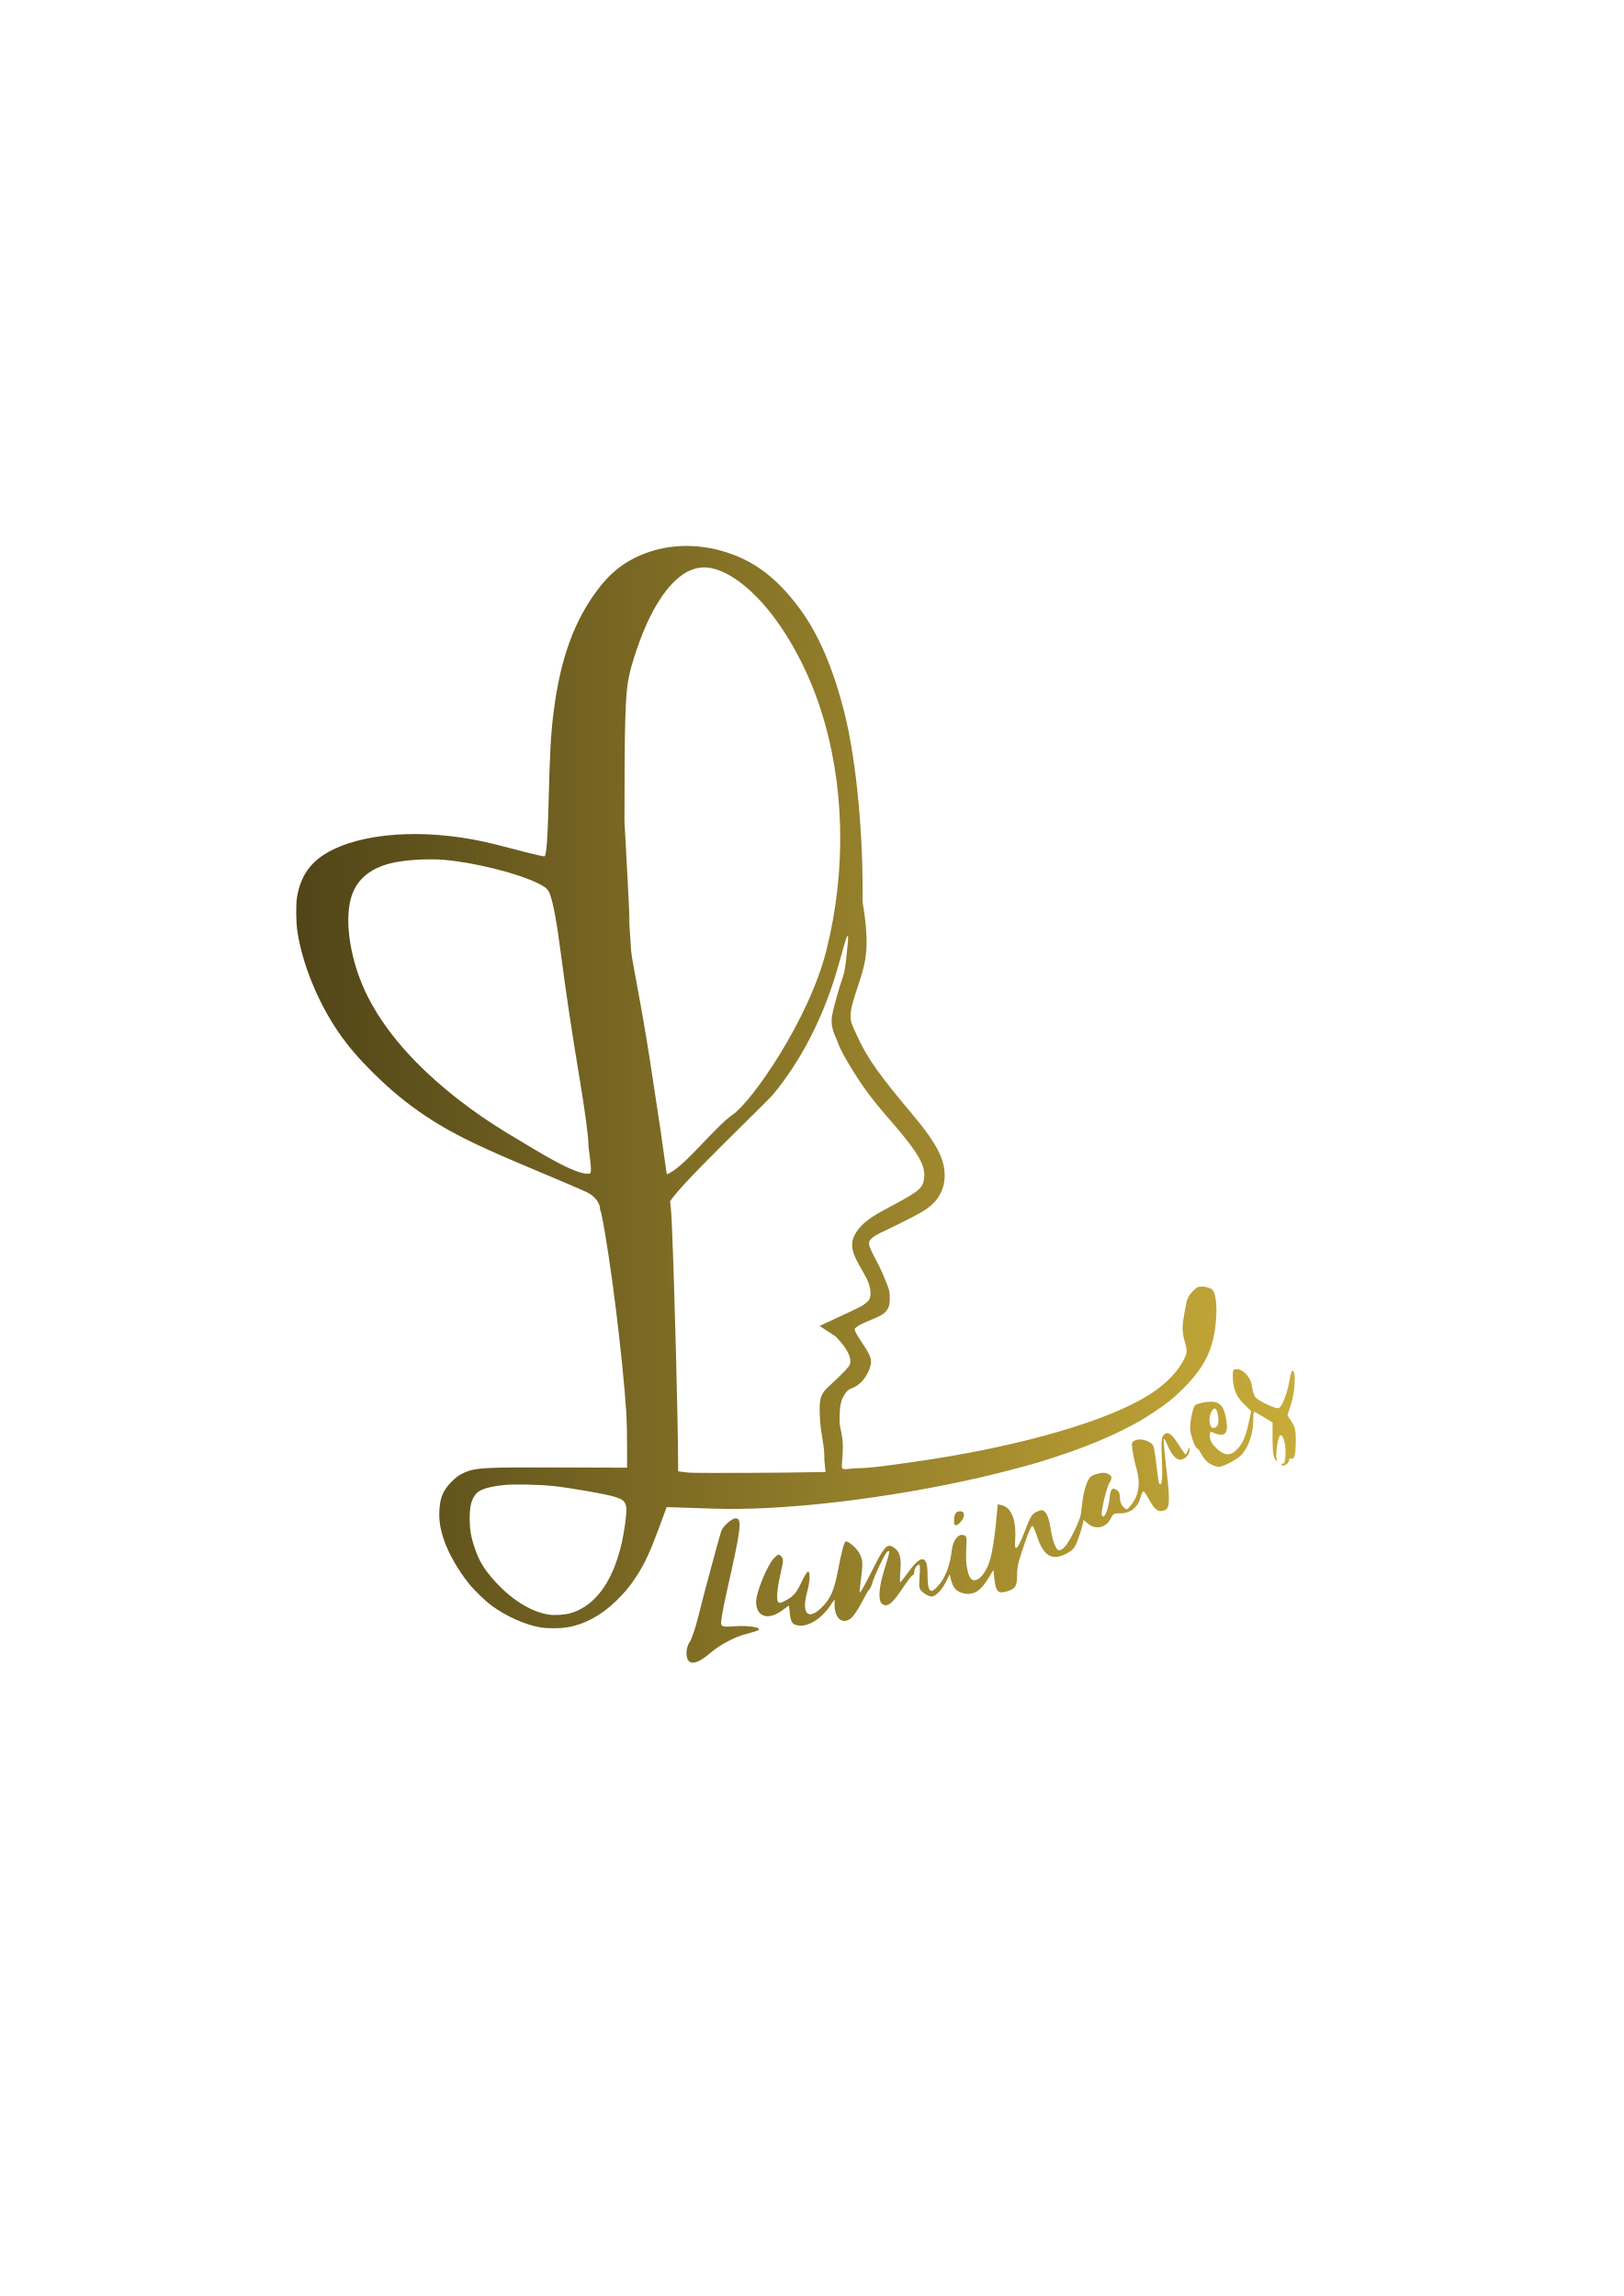
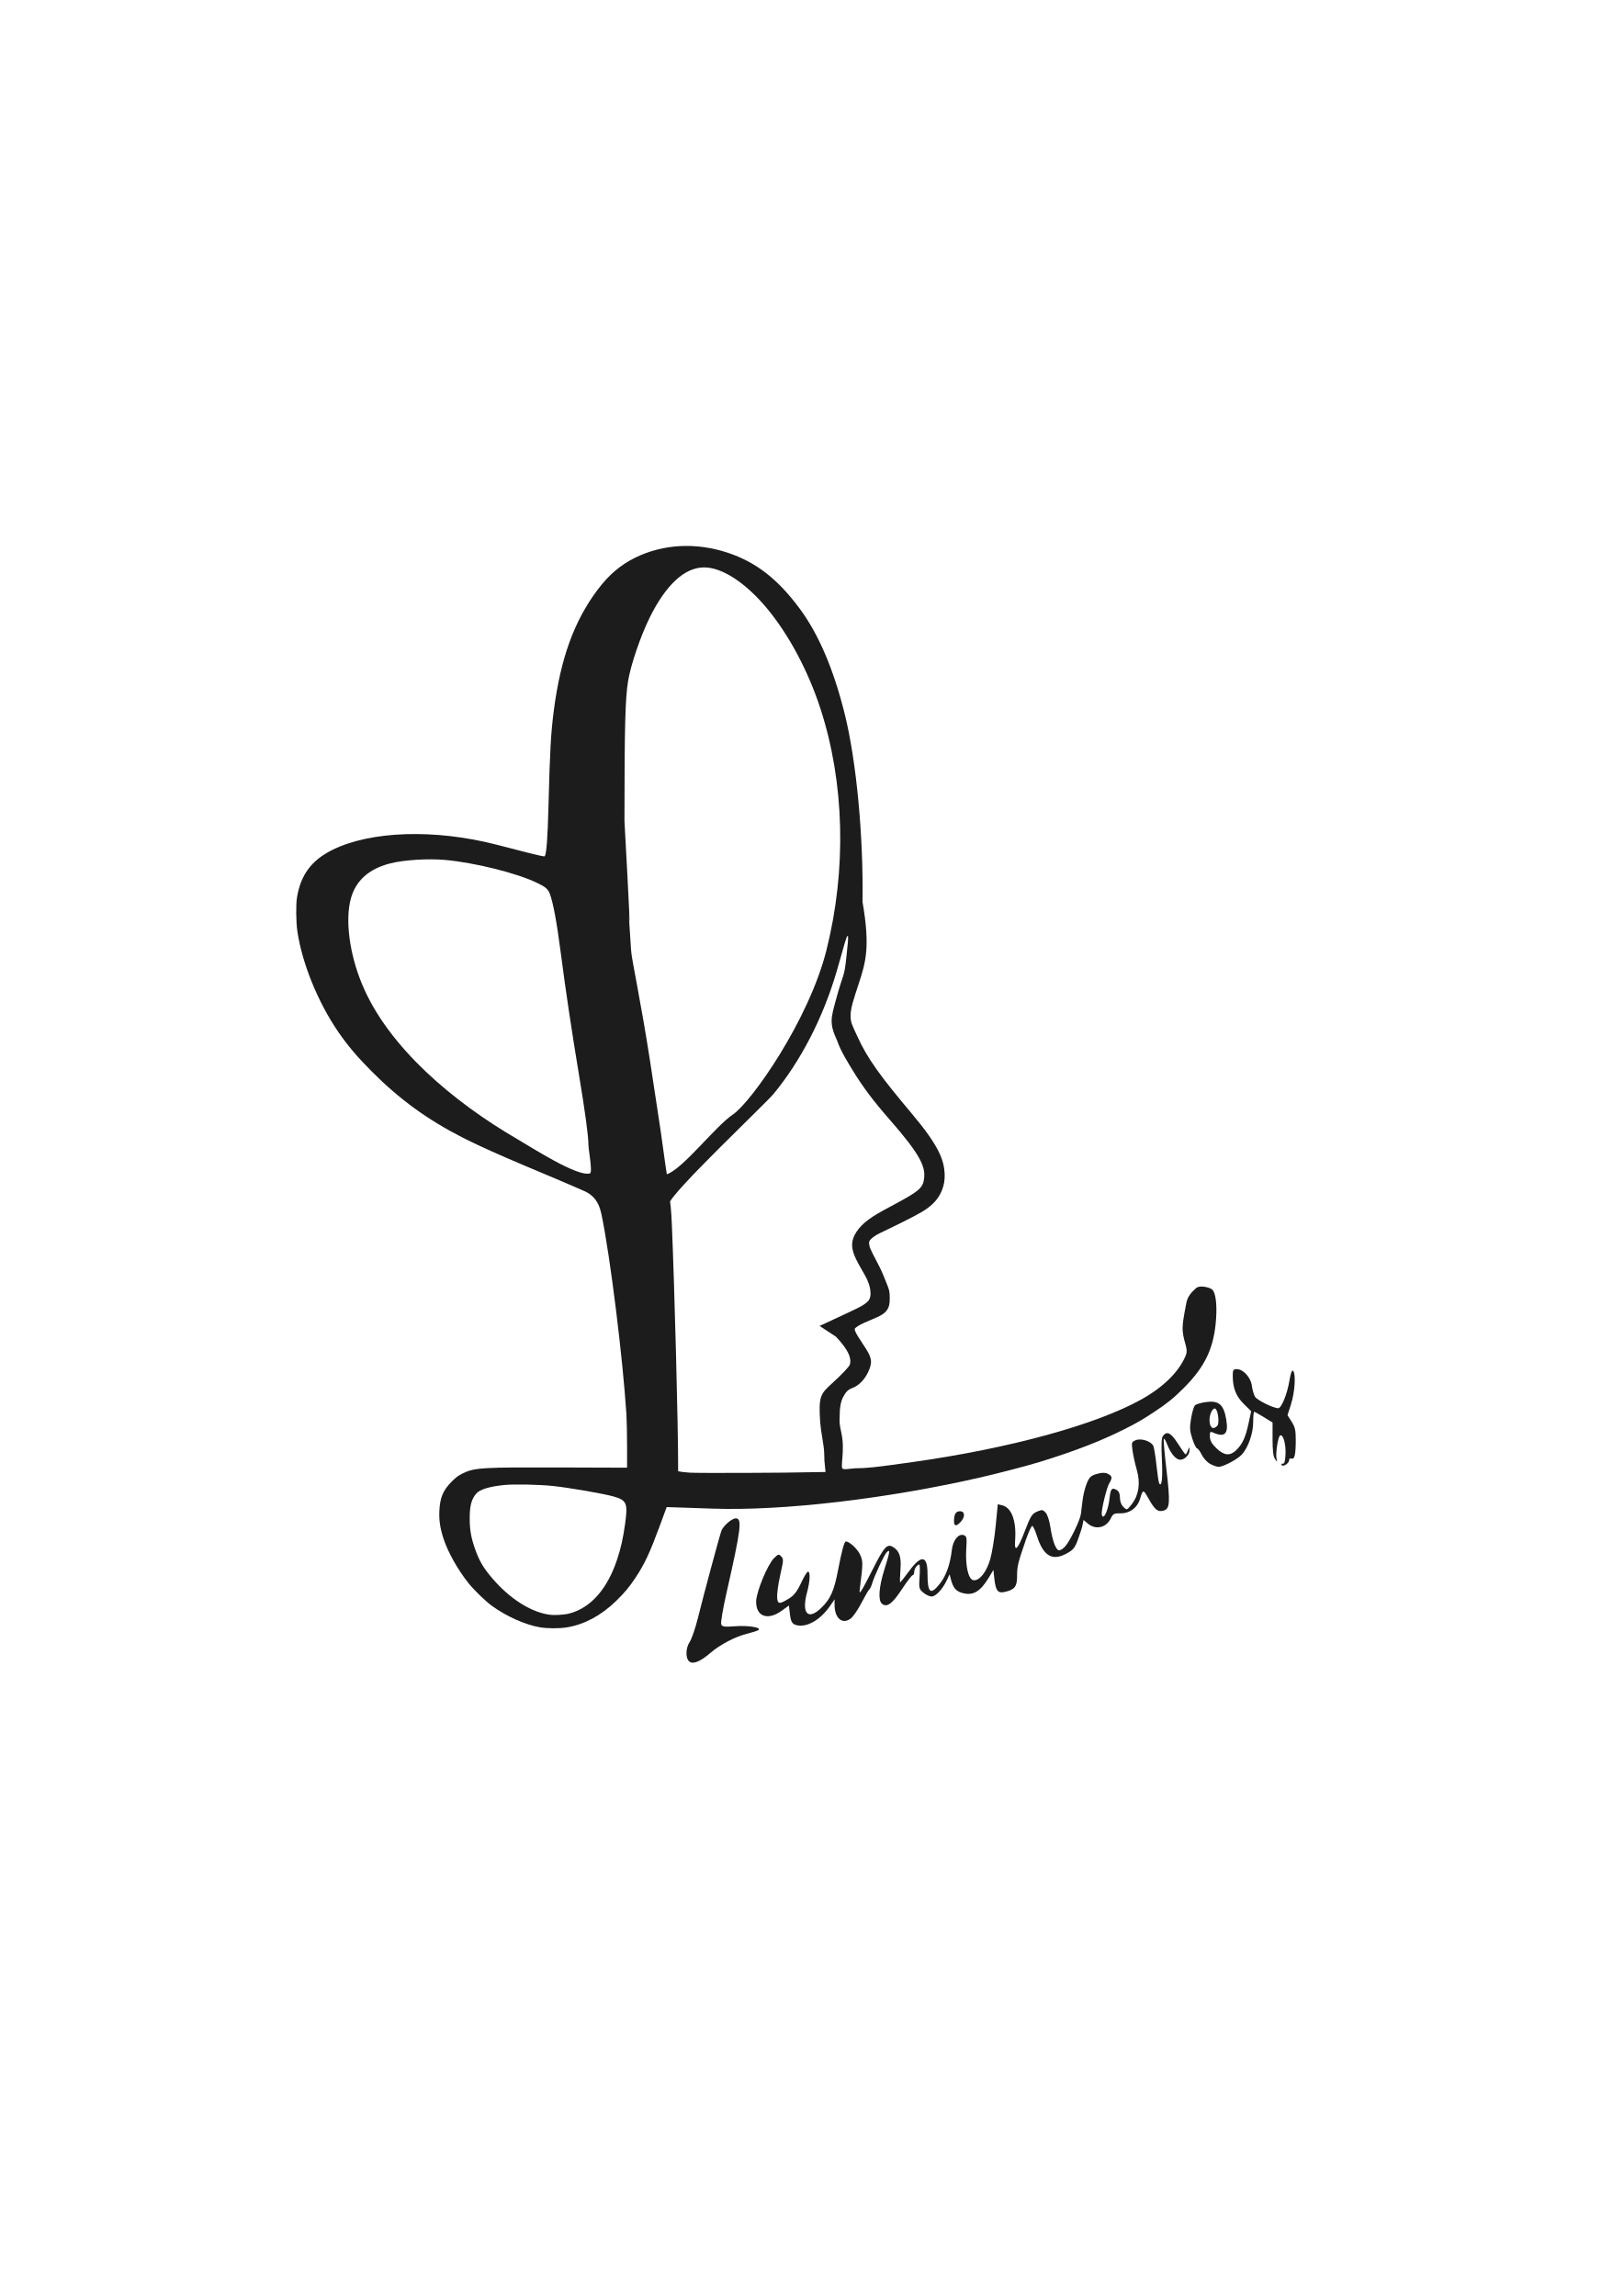
- <svg xmlns="http://www.w3.org/2000/svg" xmlns:xlink="http://www.w3.org/1999/xlink" width="210mm" height="297mm" viewBox="0 0 210 297" version="1.1" id="svg1" xml:space="preserve">
-   <defs id="defs1">
-     <linearGradient id="linearGradient13">
-       <stop style="stop-color:#504416;stop-opacity:1" offset="0" id="stop13" />
-       <stop style="stop-color:#c8ab37;stop-opacity:1" offset="1" id="stop14" />
-     </linearGradient>
-     <linearGradient xlink:href="#linearGradient13" id="linearGradient14" x1="38.309" y1="142.848" x2="167.588" y2="142.848" gradientUnits="userSpaceOnUse" />
-   </defs>
-   <g id="layer1" style="opacity:0.989;fill:url(#linearGradient14)">
-     <path style="opacity:1;fill:url(#linearGradient14);fill-opacity:1" d="m 69.87,210.508 c -1.93,-0.324 -4.428,-1.442 -6.296,-2.818 -0.809,-0.596 -2.231,-1.975 -2.938,-2.849 -1.387,-1.715 -2.704,-4.049 -3.272,-5.8 -0.444,-1.367 -0.594,-2.362 -0.54,-3.584 0.076,-1.72 0.474,-2.673 1.583,-3.791 0.586,-0.59 0.859,-0.794 1.442,-1.077 1.542,-0.747 2.459,-0.801 12.967,-0.764 l 8.285,0.029 -1e-5,-2.795 c -6e-6,-1.537 -0.039,-3.404 -0.087,-4.149 -0.461,-7.153 -2.063,-20.267 -3.235,-25.891 -0.349,-1.675 -0.152,0.636 -0.188,-0.774 -0.009,-0.36 -0.367,-1.435 -1.837,-2.092 -4.712,-2.107 -11.386,-4.695 -15.864,-6.971 -4.558,-2.317 -8.215,-4.975 -11.812,-8.584 -1.849,-1.855 -3.1,-3.331 -4.29,-5.06 -2.649,-3.848 -4.692,-8.849 -5.322,-13.025 -0.183,-1.21 -0.209,-3.502 -0.052,-4.445 0.486,-2.914 1.874,-4.78 4.545,-6.115 4.957,-2.477 13.263,-2.747 21.251,-0.693 0.978,0.252 2.761,0.711 3.963,1.02 1.365,0.352 2.215,0.533 2.265,0.483 0.238,-0.238 0.392,-2.264 0.503,-6.591 0.182,-7.111 0.306,-9.331 0.682,-12.234 0.879,-6.784 2.632,-11.619 5.686,-15.676 1.436,-1.907 2.945,-3.191 4.851,-4.128 3.609,-1.772 7.879,-1.997 11.98,-0.63 3.655,1.219 6.475,3.416 9.313,7.258 2.429,3.288 4.358,7.805 5.79,13.557 1.516,6.09 2.438,15.8 2.312,24.342 0.995,5.81 0.439,7.744 -0.481,10.55 -0.668,2.039 -1.059,3.173 -1.065,4.167 -0.006,0.942 0.245,1.288 0.84,2.61 1.345,2.986 3.088,5.319 7.099,10.089 3.465,4.121 4.138,5.942 4.229,7.755 0.076,1.515 -0.509,2.923 -1.542,3.889 -0.85,0.794 -1.511,1.168 -4.195,2.51 -2.443,1.222 -3.138,1.425 -3.752,2.013 -0.371,0.356 -0.298,0.513 -0.258,0.808 0.067,0.492 0.537,1.281 1.32,2.82 0.391,0.768 0.814,1.875 0.981,2.294 0.28,0.701 0.339,0.9 0.342,1.718 0.004,0.818 -0.082,1.123 -0.293,1.482 -0.442,0.752 -1.253,0.968 -3.084,1.777 -0.71,0.314 -1.036,0.616 -1.096,0.672 -0.143,0.134 -0.052,0.48 0.993,2.032 1.151,1.709 1.267,2.206 0.822,3.333 -0.436,1.105 -1.24,2.018 -2.193,2.374 -0.645,0.241 -0.848,0.582 -1.147,1.106 -0.329,0.576 -0.475,1.431 -0.474,2.353 7.4e-4,0.868 -0.124,0.801 0.232,2.424 0.484,2.206 -0.216,4.475 0.175,4.564 0.37,0.085 0.18,0.056 1.572,-0.069 1.548,-0.008 2.6,-0.121 7.437,-0.804 12.583,-1.775 23.703,-4.819 29.591,-8.1 2.888,-1.609 4.908,-3.614 5.758,-5.714 0.413,-1.021 -0.502,-1.902 -0.404,-3.798 0.048,-0.931 0.411,-2.59 0.477,-2.984 0.145,-0.87 0.78,-1.482 1.235,-1.893 0.512,-0.462 1.871,-0.093 2.147,0.212 0.401,0.443 0.58,1.835 0.468,3.622 -0.24,3.815 -1.374,6.262 -4.214,9.099 -1.302,1.3 -2.113,1.955 -3.816,3.08 -1.569,1.037 -2.228,1.416 -4.043,2.324 -2.929,1.465 -6.26,2.748 -10.689,4.117 -1.597,0.493 -5.181,1.432 -7.578,1.985 -12.109,2.794 -25.769,4.392 -34.786,4.071 -1.264,-0.045 -3.117,-0.108 -4.118,-0.139 l -1.821,-0.058 -0.838,2.277 c -1.328,3.608 -1.995,5.043 -3.177,6.832 -0.809,1.225 -1.453,1.997 -2.558,3.065 -1.931,1.867 -4.088,3.018 -6.341,3.383 -0.967,0.157 -2.498,0.156 -3.439,-0.002 z m 3.85,-1.816 c 2.741,-0.761 4.851,-3.184 6.115,-7.023 0.463,-1.406 0.756,-2.719 1.007,-4.511 0.378,-2.701 0.22,-3.088 -1.46,-3.572 -1.264,-0.364 -5.628,-1.122 -7.848,-1.363 -1.739,-0.189 -5.049,-0.257 -6.308,-0.13 -1.954,0.197 -3.181,0.576 -3.641,1.122 -0.623,0.74 -0.843,1.596 -0.836,3.244 0.006,1.456 0.176,2.428 0.673,3.858 0.554,1.591 1.106,2.527 2.31,3.918 2.233,2.579 4.855,4.252 7.252,4.624 0.724,0.113 2.013,0.034 2.737,-0.167 z m 31.438,-18.257 1.61,-0.025 c -0.253,-2.495 -0.086,-0.736 -0.179,-2.595 -0.048,-0.955 -0.434,-2.731 -0.508,-3.802 -0.234,-3.37 0.037,-3.707 1.457,-4.998 1.454,-1.322 2.325,-2.277 2.385,-2.518 0.12,-0.478 0.238,-1.447 -1.822,-3.601 l -2.099,-1.38 2.126,-0.989 c 2.967,-1.38 3.466,-1.592 4.07,-2.148 0.31,-0.285 0.39,-0.649 0.39,-1.03 1.3e-4,-0.494 -0.087,-1.299 -0.797,-2.516 -1.16,-1.99 -1.584,-2.851 -1.584,-3.839 -2.5e-4,-1.016 0.755,-2.225 2.073,-3.196 0.801,-0.59 1.254,-0.853 3.293,-1.944 3.401,-1.819 3.821,-2.22 3.954,-3.509 0.15,-1.457 -0.499,-2.996 -4.506,-7.57 -2.002,-2.285 -3.44,-4.163 -4.831,-6.47 -0.281,-0.467 -1.485,-2.356 -1.907,-3.662 -1.086,-2.309 -0.789,-2.992 -0.161,-5.339 0.943,-3.527 1.053,-2.644 1.356,-5.607 0.163,-1.59 0.294,-2.626 0.155,-2.626 -0.185,0 -0.425,1.184 -1.444,4.648 -1.756,5.968 -4.619,11.514 -8.159,15.806 -1.003,1.216 -13.226,12.761 -13.478,14.154 -0.679,3.75 0.005,-5.244 0.345,2.806 0.347,8.236 0.802,25.63 0.807,30.878 l 9.77e-4,0.949 0.307,0.058 c 0.169,0.032 0.693,0.088 1.164,0.125 0.939,0.074 12.908,0.029 15.982,-0.06 z M 76.31,151.778 c 0.359,-0.136 -0.21,-3.104 -0.207,-3.706 0.005,-1.046 -0.431,-4.29 -1.183,-8.805 -0.952,-5.718 -1.762,-11.131 -2.376,-15.875 -0.527,-4.076 -0.991,-6.596 -1.43,-7.763 -0.233,-0.619 -0.552,-0.896 -1.638,-1.419 -2.641,-1.273 -8.05,-2.623 -11.912,-2.973 -2.189,-0.199 -5.309,-0.004 -7.07,0.441 -2.765,0.699 -4.474,2.217 -5.113,4.542 -0.766,2.789 -0.183,7.205 1.475,11.162 3.414,8.149 11.86,15.203 20,19.938 1.869,1.087 7.875,4.979 9.454,4.459 z m 9.934,0.119 c 2.087,-0.699 6.253,-6.184 8.53,-7.718 2.402,-1.618 9.837,-12.198 12.112,-21.264 2.628,-10.47 2.347,-21.671 -0.783,-31.274 -1.588,-4.871 -4.092,-9.562 -6.913,-12.951 -2.768,-3.326 -5.798,-5.298 -8.134,-5.294 -2.489,0.004 -4.905,2.222 -6.994,6.422 -1.198,2.408 -2.477,6.149 -2.827,8.266 -0.373,2.259 -0.468,5.901 -0.47,18.119 1.382,25.152 0.005,3.569 0.855,16.718 0.084,1.301 1.226,6.346 2.484,14.524 0.623,4.051 1.232,8.071 1.354,8.932 1.07,7.591 0.209,1.655 0.786,5.519 z" id="path3" />
-     <path style="fill:url(#linearGradient14);stroke-width:0.587" d="m 89.169,214.941 c -0.531,-0.415 -0.509,-1.743 0.042,-2.57 0.25,-0.375 0.712,-1.716 1.027,-2.98 0.81,-3.256 2.813,-10.69 3.064,-11.374 0.235,-0.641 1.351,-1.608 1.854,-1.608 0.855,0 0.692,1.324 -1.18,9.577 -0.464,2.045 -0.78,3.894 -0.703,4.109 0.121,0.338 0.37,0.374 1.832,0.267 1.751,-0.128 3.533,0.184 2.95,0.517 -0.171,0.097 -0.841,0.308 -1.49,0.468 -1.469,0.362 -3.471,1.413 -4.659,2.445 -1.278,1.111 -2.259,1.523 -2.736,1.149 z m 13.939,-4.699 c -0.655,-0.139 -0.828,-0.418 -0.956,-1.533 l -0.117,-1.025 -0.944,0.681 c -1.805,1.302 -3.326,0.74 -3.297,-1.218 0.018,-1.225 1.481,-4.766 2.309,-5.588 0.541,-0.537 0.628,-0.558 0.932,-0.233 0.304,0.325 0.302,0.504 -0.019,1.914 -0.477,2.097 -0.627,3.559 -0.403,3.931 0.151,0.25 0.341,0.223 1.019,-0.148 1.033,-0.565 1.384,-0.985 2.1,-2.515 0.31,-0.663 0.659,-1.206 0.776,-1.206 0.314,0 0.255,1.26 -0.125,2.66 -0.748,2.754 0.109,3.696 1.839,2.023 1.183,-1.144 1.65,-2.194 2.162,-4.865 0.49,-2.55 0.811,-3.724 1.019,-3.723 0.463,0.003 1.52,0.986 1.842,1.713 0.376,0.848 0.375,1.12 -0.008,4.145 -0.108,0.849 -0.093,0.884 0.196,0.46 0.172,-0.253 0.876,-1.579 1.565,-2.947 1.328,-2.637 1.741,-3.089 2.451,-2.682 0.883,0.506 1.143,1.279 1.009,2.996 -0.069,0.88 -0.084,1.599 -0.034,1.599 0.05,0 0.584,-0.672 1.187,-1.494 1.538,-2.095 2.342,-1.981 2.347,0.333 0.005,2.561 0.373,2.87 1.595,1.343 0.802,-1.003 1.338,-2.509 1.553,-4.365 0.147,-1.268 0.853,-2.151 1.535,-1.919 0.391,0.133 0.421,0.296 0.328,1.802 -0.133,2.162 0.271,3.925 0.924,4.025 0.77,0.117 1.697,-1.038 2.178,-2.713 0.236,-0.821 0.552,-2.757 0.703,-4.302 l 0.274,-2.808 0.55,0.131 c 1.242,0.296 1.879,2.017 1.691,4.566 -0.118,1.604 0.334,1.178 1.228,-1.156 0.766,-2.001 0.95,-2.3 1.589,-2.579 0.652,-0.285 0.762,-0.274 1.124,0.113 0.236,0.253 0.491,1.028 0.62,1.885 0.274,1.822 0.724,3.001 1.146,3.001 0.178,0 0.527,-0.233 0.775,-0.517 0.649,-0.744 1.925,-3.385 2.027,-4.193 0.048,-0.379 0.149,-1.206 0.225,-1.838 0.076,-0.632 0.316,-1.582 0.532,-2.111 0.334,-0.817 0.532,-1.002 1.306,-1.226 0.652,-0.188 1.055,-0.193 1.413,-0.019 0.581,0.283 0.619,0.535 0.188,1.24 -0.311,0.509 -0.966,3.134 -0.972,3.897 -0.002,0.221 0.078,0.402 0.177,0.402 0.291,0 0.699,-1.155 0.831,-2.351 0.139,-1.258 0.3,-1.451 0.915,-1.098 0.301,0.172 0.434,0.481 0.434,1.009 0,0.482 0.166,0.921 0.452,1.198 0.449,0.434 0.457,0.431 1.062,-0.344 0.932,-1.194 1.159,-2.726 0.662,-4.468 -0.222,-0.778 -0.47,-1.905 -0.552,-2.506 -0.141,-1.036 -0.119,-1.104 0.427,-1.326 0.686,-0.279 1.958,0.129 2.255,0.724 0.105,0.21 0.292,1.337 0.415,2.505 0.124,1.168 0.283,2.224 0.353,2.347 0.332,0.576 0.468,-0.613 0.352,-3.084 -0.095,-2.016 -0.058,-2.79 0.146,-3.053 0.517,-0.667 1.039,-0.39 1.937,1.026 0.481,0.758 0.922,1.379 0.981,1.379 0.058,0 0.194,-0.233 0.3,-0.517 0.187,-0.499 0.195,-0.501 0.208,-0.036 0.017,0.587 -0.617,1.242 -1.2,1.242 -0.547,0 -1.225,-0.786 -1.666,-1.931 -0.19,-0.493 -0.396,-0.842 -0.459,-0.776 -0.062,0.067 0.09,1.848 0.338,3.958 0.507,4.307 0.45,5.109 -0.377,5.331 -0.743,0.2 -1.114,-0.094 -1.911,-1.514 -0.715,-1.274 -0.742,-1.274 -1.126,0.004 -0.346,1.149 -1.34,1.883 -2.517,1.857 -0.828,-0.018 -0.975,0.058 -1.262,0.654 -0.589,1.219 -1.954,1.53 -2.968,0.677 l -0.559,-0.471 -0.128,0.643 c -0.071,0.354 -0.341,1.212 -0.6,1.907 -0.408,1.094 -0.611,1.338 -1.508,1.816 -1.83,0.974 -2.978,0.278 -3.794,-2.303 -0.213,-0.673 -0.477,-1.256 -0.587,-1.295 -0.11,-0.039 -0.494,0.785 -0.853,1.832 -1.037,3.023 -1.126,3.395 -1.126,4.69 0,1.346 -0.311,1.733 -1.629,2.027 -0.856,0.191 -1.138,-0.173 -1.305,-1.682 l -0.129,-1.169 -0.584,0.972 c -1.124,1.871 -2.074,2.411 -3.498,1.989 -0.786,-0.232 -1.148,-0.69 -1.431,-1.808 l -0.149,-0.588 -0.382,0.804 c -0.549,1.154 -1.412,2.068 -1.954,2.068 -0.257,0 -0.734,-0.224 -1.059,-0.498 -0.565,-0.476 -0.587,-0.568 -0.487,-2.068 0.058,-0.863 0.041,-1.57 -0.038,-1.57 -0.278,0 -0.658,0.557 -0.658,0.965 0,0.227 -0.09,0.414 -0.2,0.414 -0.11,0 -0.744,0.827 -1.409,1.838 -1.244,1.89 -1.951,2.394 -2.578,1.836 -0.507,-0.45 -0.382,-2.142 0.325,-4.4 0.735,-2.348 0.781,-2.669 0.329,-2.267 -0.319,0.284 -1.631,3.09 -1.937,4.142 -0.092,0.316 -0.247,0.63 -0.345,0.698 -0.098,0.068 -0.544,0.834 -0.99,1.703 -0.446,0.868 -1.069,1.782 -1.383,2.032 -1.078,0.855 -2.111,0.008 -2.111,-1.731 v -0.724 l -0.631,0.907 c -1.198,1.723 -2.91,2.721 -4.197,2.447 z m 20.278,-13.47 c 0,-0.904 0.228,-1.283 0.774,-1.283 0.651,0 0.695,0.725 0.084,1.379 -0.571,0.612 -0.858,0.58 -0.858,-0.096 z m 33.094,-7.429 c -0.383,-0.221 -0.864,-0.754 -1.07,-1.185 -0.205,-0.431 -0.47,-0.789 -0.588,-0.797 -0.118,-0.007 -0.393,-0.566 -0.611,-1.24 -0.339,-1.051 -0.363,-1.429 -0.164,-2.638 0.128,-0.776 0.354,-1.538 0.504,-1.692 0.149,-0.154 0.811,-0.35 1.47,-0.435 1.621,-0.21 2.248,0.341 2.573,2.26 0.321,1.897 -0.2,2.386 -1.772,1.663 -0.297,-0.136 -0.358,-0.038 -0.343,0.547 0.014,0.521 0.241,0.928 0.845,1.512 1,0.967 1.775,1.032 2.595,0.217 0.787,-0.782 1.172,-1.63 1.569,-3.466 l 0.333,-1.539 -0.954,-0.941 c -1.007,-0.992 -1.428,-2.064 -1.43,-3.641 -9e-4,-0.765 0.059,-0.862 0.532,-0.862 0.832,0 1.821,1.105 1.945,2.173 0.058,0.5 0.24,1.128 0.404,1.396 0.273,0.446 2.373,1.486 3,1.486 0.411,0 1.144,-1.789 1.438,-3.509 0.188,-1.099 0.333,-1.484 0.494,-1.312 0.369,0.395 0.218,2.754 -0.275,4.295 l -0.457,1.427 0.536,0.846 c 0.439,0.692 0.535,1.12 0.533,2.364 -0.004,1.893 -0.158,2.561 -0.555,2.398 -0.168,-0.069 -0.301,0.015 -0.301,0.19 0,0.422 -0.795,0.949 -0.972,0.644 -0.073,-0.127 -0.005,-0.202 0.151,-0.168 0.202,0.045 0.303,-0.296 0.35,-1.179 0.07,-1.32 -0.289,-2.623 -0.685,-2.482 -0.276,0.099 -0.628,2.355 -0.473,3.034 0.103,0.453 0.1,0.453 -0.206,0.013 -0.22,-0.315 -0.311,-1.074 -0.311,-2.58 v -2.134 l -1.127,-0.692 c -0.62,-0.381 -1.183,-0.693 -1.252,-0.694 -0.069,-8.3e-4 -0.126,0.592 -0.126,1.319 -9.1e-4,1.439 -0.607,3.214 -1.422,4.164 -0.542,0.631 -2.41,1.633 -3.051,1.636 -0.238,8.2e-4 -0.746,-0.179 -1.128,-0.4 z m 0.964,-4.91 c 0.265,-0.283 0.128,-1.785 -0.196,-2.156 -0.301,-0.344 -0.816,0.53 -0.816,1.384 0,1.015 0.459,1.364 1.012,0.771 z" id="path6" />
+ <svg xmlns="http://www.w3.org/2000/svg" width="210mm" height="297mm" viewBox="0 0 210 297" version="1.1" id="svg1" xml:space="preserve">
+   <defs id="defs1" />
+   <g id="layer1" style="opacity:0.989;fill:#918a6f">
+     <path style="opacity:1;fill:#1a1a1a;fill-opacity:1" d="m 69.87,210.508 c -1.93,-0.324 -4.428,-1.442 -6.296,-2.818 -0.809,-0.596 -2.231,-1.975 -2.938,-2.849 -1.387,-1.715 -2.704,-4.049 -3.272,-5.8 -0.444,-1.367 -0.594,-2.362 -0.54,-3.584 0.076,-1.72 0.474,-2.673 1.583,-3.791 0.586,-0.59 0.859,-0.794 1.442,-1.077 1.542,-0.747 2.459,-0.801 12.967,-0.764 l 8.285,0.029 -1e-5,-2.795 c -6e-6,-1.537 -0.039,-3.404 -0.087,-4.149 -0.461,-7.153 -2.063,-20.267 -3.235,-25.891 -0.173,-0.676 -0.43,-2.052 -2.025,-2.866 -4.712,-2.107 -11.386,-4.695 -15.864,-6.971 -4.558,-2.317 -8.215,-4.975 -11.812,-8.584 -1.849,-1.855 -3.1,-3.331 -4.29,-5.06 -2.649,-3.848 -4.692,-8.849 -5.322,-13.025 -0.183,-1.21 -0.209,-3.502 -0.052,-4.445 0.486,-2.914 1.874,-4.78 4.545,-6.115 4.957,-2.477 13.263,-2.747 21.251,-0.693 0.978,0.252 2.761,0.711 3.963,1.02 1.365,0.352 2.215,0.533 2.265,0.483 0.238,-0.238 0.392,-2.264 0.503,-6.591 0.182,-7.111 0.306,-9.331 0.682,-12.234 0.879,-6.784 2.632,-11.619 5.686,-15.676 1.436,-1.907 2.945,-3.191 4.851,-4.128 3.609,-1.772 7.879,-1.997 11.98,-0.63 3.655,1.219 6.475,3.416 9.313,7.258 2.429,3.288 4.358,7.805 5.79,13.557 1.516,6.09 2.438,15.8 2.312,24.342 0.995,5.81 0.439,7.744 -0.481,10.55 -0.668,2.039 -1.059,3.173 -1.065,4.167 -0.006,0.942 0.245,1.288 0.84,2.61 1.345,2.986 3.088,5.319 7.099,10.089 3.465,4.121 4.138,5.942 4.229,7.755 0.076,1.515 -0.509,2.923 -1.542,3.889 -0.85,0.794 -1.511,1.168 -4.195,2.51 -2.443,1.222 -3.138,1.425 -3.752,2.013 -0.371,0.356 -0.298,0.513 -0.258,0.808 0.067,0.492 0.537,1.281 1.32,2.82 0.391,0.768 0.814,1.875 0.981,2.294 0.28,0.701 0.339,0.9 0.342,1.718 0.004,0.818 -0.082,1.123 -0.293,1.482 -0.442,0.752 -1.253,0.968 -3.084,1.777 -0.71,0.314 -1.036,0.616 -1.096,0.672 -0.143,0.134 -0.052,0.48 0.993,2.032 1.151,1.709 1.267,2.206 0.822,3.333 -0.436,1.105 -1.24,2.018 -2.193,2.374 -0.645,0.241 -0.848,0.582 -1.147,1.106 -0.329,0.576 -0.475,1.431 -0.474,2.353 7.4e-4,0.868 -0.124,0.801 0.232,2.424 0.484,2.206 -0.216,4.475 0.175,4.564 0.37,0.085 0.18,0.056 1.572,-0.069 1.548,-0.008 2.6,-0.121 7.437,-0.804 12.583,-1.775 23.703,-4.819 29.591,-8.1 2.888,-1.609 4.908,-3.614 5.758,-5.714 0.413,-1.021 -0.502,-1.902 -0.404,-3.798 0.048,-0.931 0.411,-2.59 0.477,-2.984 0.145,-0.87 0.78,-1.482 1.235,-1.893 0.512,-0.462 1.871,-0.093 2.147,0.212 0.401,0.443 0.58,1.835 0.468,3.622 -0.24,3.815 -1.374,6.262 -4.214,9.099 -1.302,1.3 -2.113,1.955 -3.816,3.08 -1.569,1.037 -2.228,1.416 -4.043,2.324 -2.929,1.465 -6.26,2.748 -10.689,4.117 -1.597,0.493 -5.181,1.432 -7.578,1.985 -12.109,2.794 -25.769,4.392 -34.786,4.071 -1.264,-0.045 -3.117,-0.108 -4.118,-0.139 l -1.821,-0.058 -0.838,2.277 c -1.328,3.608 -1.995,5.043 -3.177,6.832 -0.809,1.225 -1.453,1.997 -2.558,3.065 -1.931,1.867 -4.088,3.018 -6.341,3.383 -0.967,0.157 -2.498,0.156 -3.439,-0.002 z m 3.85,-1.816 c 2.741,-0.761 4.851,-3.184 6.115,-7.023 0.463,-1.406 0.756,-2.719 1.007,-4.511 0.378,-2.701 0.22,-3.088 -1.46,-3.572 -1.264,-0.364 -5.628,-1.122 -7.848,-1.363 -1.739,-0.189 -5.049,-0.257 -6.308,-0.13 -1.954,0.197 -3.181,0.576 -3.641,1.122 -0.623,0.74 -0.843,1.596 -0.836,3.244 0.006,1.456 0.176,2.428 0.673,3.858 0.554,1.591 1.106,2.527 2.31,3.918 2.233,2.579 4.855,4.252 7.252,4.624 0.724,0.113 2.013,0.034 2.737,-0.167 z m 31.438,-18.257 1.61,-0.025 c -0.253,-2.495 -0.086,-0.736 -0.179,-2.595 -0.048,-0.955 -0.434,-2.731 -0.508,-3.802 -0.234,-3.37 0.037,-3.707 1.457,-4.998 1.454,-1.322 2.325,-2.277 2.385,-2.518 0.12,-0.478 0.238,-1.447 -1.822,-3.601 l -2.099,-1.38 2.126,-0.989 c 2.967,-1.38 3.466,-1.592 4.07,-2.148 0.31,-0.285 0.39,-0.649 0.39,-1.03 1.3e-4,-0.494 -0.087,-1.299 -0.797,-2.516 -1.16,-1.99 -1.584,-2.851 -1.584,-3.839 -2.5e-4,-1.016 0.755,-2.225 2.073,-3.196 0.801,-0.59 1.254,-0.853 3.293,-1.944 3.401,-1.819 3.821,-2.22 3.954,-3.509 0.15,-1.457 -0.499,-2.996 -4.506,-7.57 -2.002,-2.285 -3.44,-4.163 -4.831,-6.47 -0.281,-0.467 -1.485,-2.356 -1.907,-3.662 -1.086,-2.309 -0.789,-2.992 -0.161,-5.339 0.943,-3.527 1.053,-2.644 1.356,-5.607 0.163,-1.59 0.294,-2.626 0.155,-2.626 -0.185,0 -0.425,1.184 -1.444,4.648 -1.756,5.968 -4.619,11.514 -8.159,15.806 -1.003,1.216 -13.226,12.761 -13.478,14.154 -0.679,3.75 0.005,-5.244 0.345,2.806 0.347,8.236 0.802,25.63 0.807,30.878 l 9.77e-4,0.949 0.307,0.058 c 0.169,0.032 0.693,0.088 1.164,0.125 0.939,0.074 12.908,0.029 15.982,-0.06 z M 76.31,151.778 c 0.359,-0.136 -0.21,-3.104 -0.207,-3.706 0.005,-1.046 -0.431,-4.29 -1.183,-8.805 -0.952,-5.718 -1.762,-11.131 -2.376,-15.875 -0.527,-4.076 -0.991,-6.596 -1.43,-7.763 -0.233,-0.619 -0.552,-0.896 -1.638,-1.419 -2.641,-1.273 -8.05,-2.623 -11.912,-2.973 -2.189,-0.199 -5.309,-0.004 -7.07,0.441 -2.765,0.699 -4.474,2.217 -5.113,4.542 -0.766,2.789 -0.183,7.205 1.475,11.162 3.414,8.149 11.86,15.203 20,19.938 1.869,1.087 7.875,4.979 9.454,4.459 z m 9.934,0.119 c 2.087,-0.699 6.253,-6.184 8.53,-7.718 2.402,-1.618 9.837,-12.198 12.112,-21.264 2.628,-10.47 2.347,-21.671 -0.783,-31.274 -1.588,-4.871 -4.092,-9.562 -6.913,-12.951 -2.768,-3.326 -5.798,-5.298 -8.134,-5.294 -2.489,0.004 -4.905,2.222 -6.994,6.422 -1.198,2.408 -2.477,6.149 -2.827,8.266 -0.373,2.259 -0.468,5.901 -0.47,18.119 1.382,25.152 0.005,3.569 0.855,16.718 0.084,1.301 1.226,6.346 2.484,14.524 0.623,4.051 1.232,8.071 1.354,8.932 1.07,7.591 0.209,1.655 0.786,5.519 z" id="path3" />
+     <path style="fill:#1a1a1a;stroke-width:0.587" d="m 89.169,214.941 c -0.531,-0.415 -0.509,-1.743 0.042,-2.57 0.25,-0.375 0.712,-1.716 1.027,-2.98 0.81,-3.256 2.813,-10.69 3.064,-11.374 0.235,-0.641 1.351,-1.608 1.854,-1.608 0.855,0 0.692,1.324 -1.18,9.577 -0.464,2.045 -0.78,3.894 -0.703,4.109 0.121,0.338 0.37,0.374 1.832,0.267 1.751,-0.128 3.533,0.184 2.95,0.517 -0.171,0.097 -0.841,0.308 -1.49,0.468 -1.469,0.362 -3.471,1.413 -4.659,2.445 -1.278,1.111 -2.259,1.523 -2.736,1.149 z m 13.939,-4.699 c -0.655,-0.139 -0.828,-0.418 -0.956,-1.533 l -0.117,-1.025 -0.944,0.681 c -1.805,1.302 -3.326,0.74 -3.297,-1.218 0.018,-1.225 1.481,-4.766 2.309,-5.588 0.541,-0.537 0.628,-0.558 0.932,-0.233 0.304,0.325 0.302,0.504 -0.019,1.914 -0.477,2.097 -0.627,3.559 -0.403,3.931 0.151,0.25 0.341,0.223 1.019,-0.148 1.033,-0.565 1.384,-0.985 2.1,-2.515 0.31,-0.663 0.659,-1.206 0.776,-1.206 0.314,0 0.255,1.26 -0.125,2.66 -0.748,2.754 0.109,3.696 1.839,2.023 1.183,-1.144 1.65,-2.194 2.162,-4.865 0.49,-2.55 0.811,-3.724 1.019,-3.723 0.463,0.003 1.52,0.986 1.842,1.713 0.376,0.848 0.375,1.12 -0.008,4.145 -0.108,0.849 -0.093,0.884 0.196,0.46 0.172,-0.253 0.876,-1.579 1.565,-2.947 1.328,-2.637 1.741,-3.089 2.451,-2.682 0.883,0.506 1.143,1.279 1.009,2.996 -0.069,0.88 -0.084,1.599 -0.034,1.599 0.05,0 0.584,-0.672 1.187,-1.494 1.538,-2.095 2.342,-1.981 2.347,0.333 0.005,2.561 0.373,2.87 1.595,1.343 0.802,-1.003 1.338,-2.509 1.553,-4.365 0.147,-1.268 0.853,-2.151 1.535,-1.919 0.391,0.133 0.421,0.296 0.328,1.802 -0.133,2.162 0.271,3.925 0.924,4.025 0.77,0.117 1.697,-1.038 2.178,-2.713 0.236,-0.821 0.552,-2.757 0.703,-4.302 l 0.274,-2.808 0.55,0.131 c 1.242,0.296 1.879,2.017 1.691,4.566 -0.118,1.604 0.334,1.178 1.228,-1.156 0.766,-2.001 0.95,-2.3 1.589,-2.579 0.652,-0.285 0.762,-0.274 1.124,0.113 0.236,0.253 0.491,1.028 0.62,1.885 0.274,1.822 0.724,3.001 1.146,3.001 0.178,0 0.527,-0.233 0.775,-0.517 0.649,-0.744 1.925,-3.385 2.027,-4.193 0.048,-0.379 0.149,-1.206 0.225,-1.838 0.076,-0.632 0.316,-1.582 0.532,-2.111 0.334,-0.817 0.532,-1.002 1.306,-1.226 0.652,-0.188 1.055,-0.193 1.413,-0.019 0.581,0.283 0.619,0.535 0.188,1.24 -0.311,0.509 -0.966,3.134 -0.972,3.897 -0.002,0.221 0.078,0.402 0.177,0.402 0.291,0 0.699,-1.155 0.831,-2.351 0.139,-1.258 0.3,-1.451 0.915,-1.098 0.301,0.172 0.434,0.481 0.434,1.009 0,0.482 0.166,0.921 0.452,1.198 0.449,0.434 0.457,0.431 1.062,-0.344 0.932,-1.194 1.159,-2.726 0.662,-4.468 -0.222,-0.778 -0.47,-1.905 -0.552,-2.506 -0.141,-1.036 -0.119,-1.104 0.427,-1.326 0.686,-0.279 1.958,0.129 2.255,0.724 0.105,0.21 0.292,1.337 0.415,2.505 0.124,1.168 0.283,2.224 0.353,2.347 0.332,0.576 0.468,-0.613 0.352,-3.084 -0.095,-2.016 -0.058,-2.79 0.146,-3.053 0.517,-0.667 1.039,-0.39 1.937,1.026 0.481,0.758 0.922,1.379 0.981,1.379 0.058,0 0.194,-0.233 0.3,-0.517 0.187,-0.499 0.195,-0.501 0.208,-0.036 0.017,0.587 -0.617,1.242 -1.2,1.242 -0.547,0 -1.225,-0.786 -1.666,-1.931 -0.19,-0.493 -0.396,-0.842 -0.459,-0.776 -0.062,0.067 0.09,1.848 0.338,3.958 0.507,4.307 0.45,5.109 -0.377,5.331 -0.743,0.2 -1.114,-0.094 -1.911,-1.514 -0.715,-1.274 -0.742,-1.274 -1.126,0.004 -0.346,1.149 -1.34,1.883 -2.517,1.857 -0.828,-0.018 -0.975,0.058 -1.262,0.654 -0.589,1.219 -1.954,1.53 -2.968,0.677 l -0.559,-0.471 -0.128,0.643 c -0.071,0.354 -0.341,1.212 -0.6,1.907 -0.408,1.094 -0.611,1.338 -1.508,1.816 -1.83,0.974 -2.978,0.278 -3.794,-2.303 -0.213,-0.673 -0.477,-1.256 -0.587,-1.295 -0.11,-0.039 -0.494,0.785 -0.853,1.832 -1.037,3.023 -1.126,3.395 -1.126,4.69 0,1.346 -0.311,1.733 -1.629,2.027 -0.856,0.191 -1.138,-0.173 -1.305,-1.682 l -0.129,-1.169 -0.584,0.972 c -1.124,1.871 -2.074,2.411 -3.498,1.989 -0.786,-0.232 -1.148,-0.69 -1.431,-1.808 l -0.149,-0.588 -0.382,0.804 c -0.549,1.154 -1.412,2.068 -1.954,2.068 -0.257,0 -0.734,-0.224 -1.059,-0.498 -0.565,-0.476 -0.587,-0.568 -0.487,-2.068 0.058,-0.863 0.041,-1.57 -0.038,-1.57 -0.278,0 -0.658,0.557 -0.658,0.965 0,0.227 -0.09,0.414 -0.2,0.414 -0.11,0 -0.744,0.827 -1.409,1.838 -1.244,1.89 -1.951,2.394 -2.578,1.836 -0.507,-0.45 -0.382,-2.142 0.325,-4.4 0.735,-2.348 0.781,-2.669 0.329,-2.267 -0.319,0.284 -1.631,3.09 -1.937,4.142 -0.092,0.316 -0.247,0.63 -0.345,0.698 -0.098,0.068 -0.544,0.834 -0.99,1.703 -0.446,0.868 -1.069,1.782 -1.383,2.032 -1.078,0.855 -2.111,0.008 -2.111,-1.731 v -0.724 l -0.631,0.907 c -1.198,1.723 -2.91,2.721 -4.197,2.447 z m 20.278,-13.47 c 0,-0.904 0.228,-1.283 0.774,-1.283 0.651,0 0.695,0.725 0.084,1.379 -0.571,0.612 -0.858,0.58 -0.858,-0.096 z m 33.094,-7.429 c -0.383,-0.221 -0.864,-0.754 -1.07,-1.185 -0.205,-0.431 -0.47,-0.789 -0.588,-0.797 -0.118,-0.007 -0.393,-0.566 -0.611,-1.24 -0.339,-1.051 -0.363,-1.429 -0.164,-2.638 0.128,-0.776 0.354,-1.538 0.504,-1.692 0.149,-0.154 0.811,-0.35 1.47,-0.435 1.621,-0.21 2.248,0.341 2.573,2.26 0.321,1.897 -0.2,2.386 -1.772,1.663 -0.297,-0.136 -0.358,-0.038 -0.343,0.547 0.014,0.521 0.241,0.928 0.845,1.512 1,0.967 1.775,1.032 2.595,0.217 0.787,-0.782 1.172,-1.63 1.569,-3.466 l 0.333,-1.539 -0.954,-0.941 c -1.007,-0.992 -1.428,-2.064 -1.43,-3.641 -9e-4,-0.765 0.059,-0.862 0.532,-0.862 0.832,0 1.821,1.105 1.945,2.173 0.058,0.5 0.24,1.128 0.404,1.396 0.273,0.446 2.373,1.486 3,1.486 0.411,0 1.144,-1.789 1.438,-3.509 0.188,-1.099 0.333,-1.484 0.494,-1.312 0.369,0.395 0.218,2.754 -0.275,4.295 l -0.457,1.427 0.536,0.846 c 0.439,0.692 0.535,1.12 0.533,2.364 -0.004,1.893 -0.158,2.561 -0.555,2.398 -0.168,-0.069 -0.301,0.015 -0.301,0.19 0,0.422 -0.795,0.949 -0.972,0.644 -0.073,-0.127 -0.005,-0.202 0.151,-0.168 0.202,0.045 0.303,-0.296 0.35,-1.179 0.07,-1.32 -0.289,-2.623 -0.685,-2.482 -0.276,0.099 -0.628,2.355 -0.473,3.034 0.103,0.453 0.1,0.453 -0.206,0.013 -0.22,-0.315 -0.311,-1.074 -0.311,-2.58 v -2.134 l -1.127,-0.692 c -0.62,-0.381 -1.183,-0.693 -1.252,-0.694 -0.069,-8.3e-4 -0.126,0.592 -0.126,1.319 -9.1e-4,1.439 -0.607,3.214 -1.422,4.164 -0.542,0.631 -2.41,1.633 -3.051,1.636 -0.238,8.2e-4 -0.746,-0.179 -1.128,-0.4 z m 0.964,-4.91 c 0.265,-0.283 0.128,-1.785 -0.196,-2.156 -0.301,-0.344 -0.816,0.53 -0.816,1.384 0,1.015 0.459,1.364 1.012,0.771 z" id="path6" />
  </g>
</svg>
